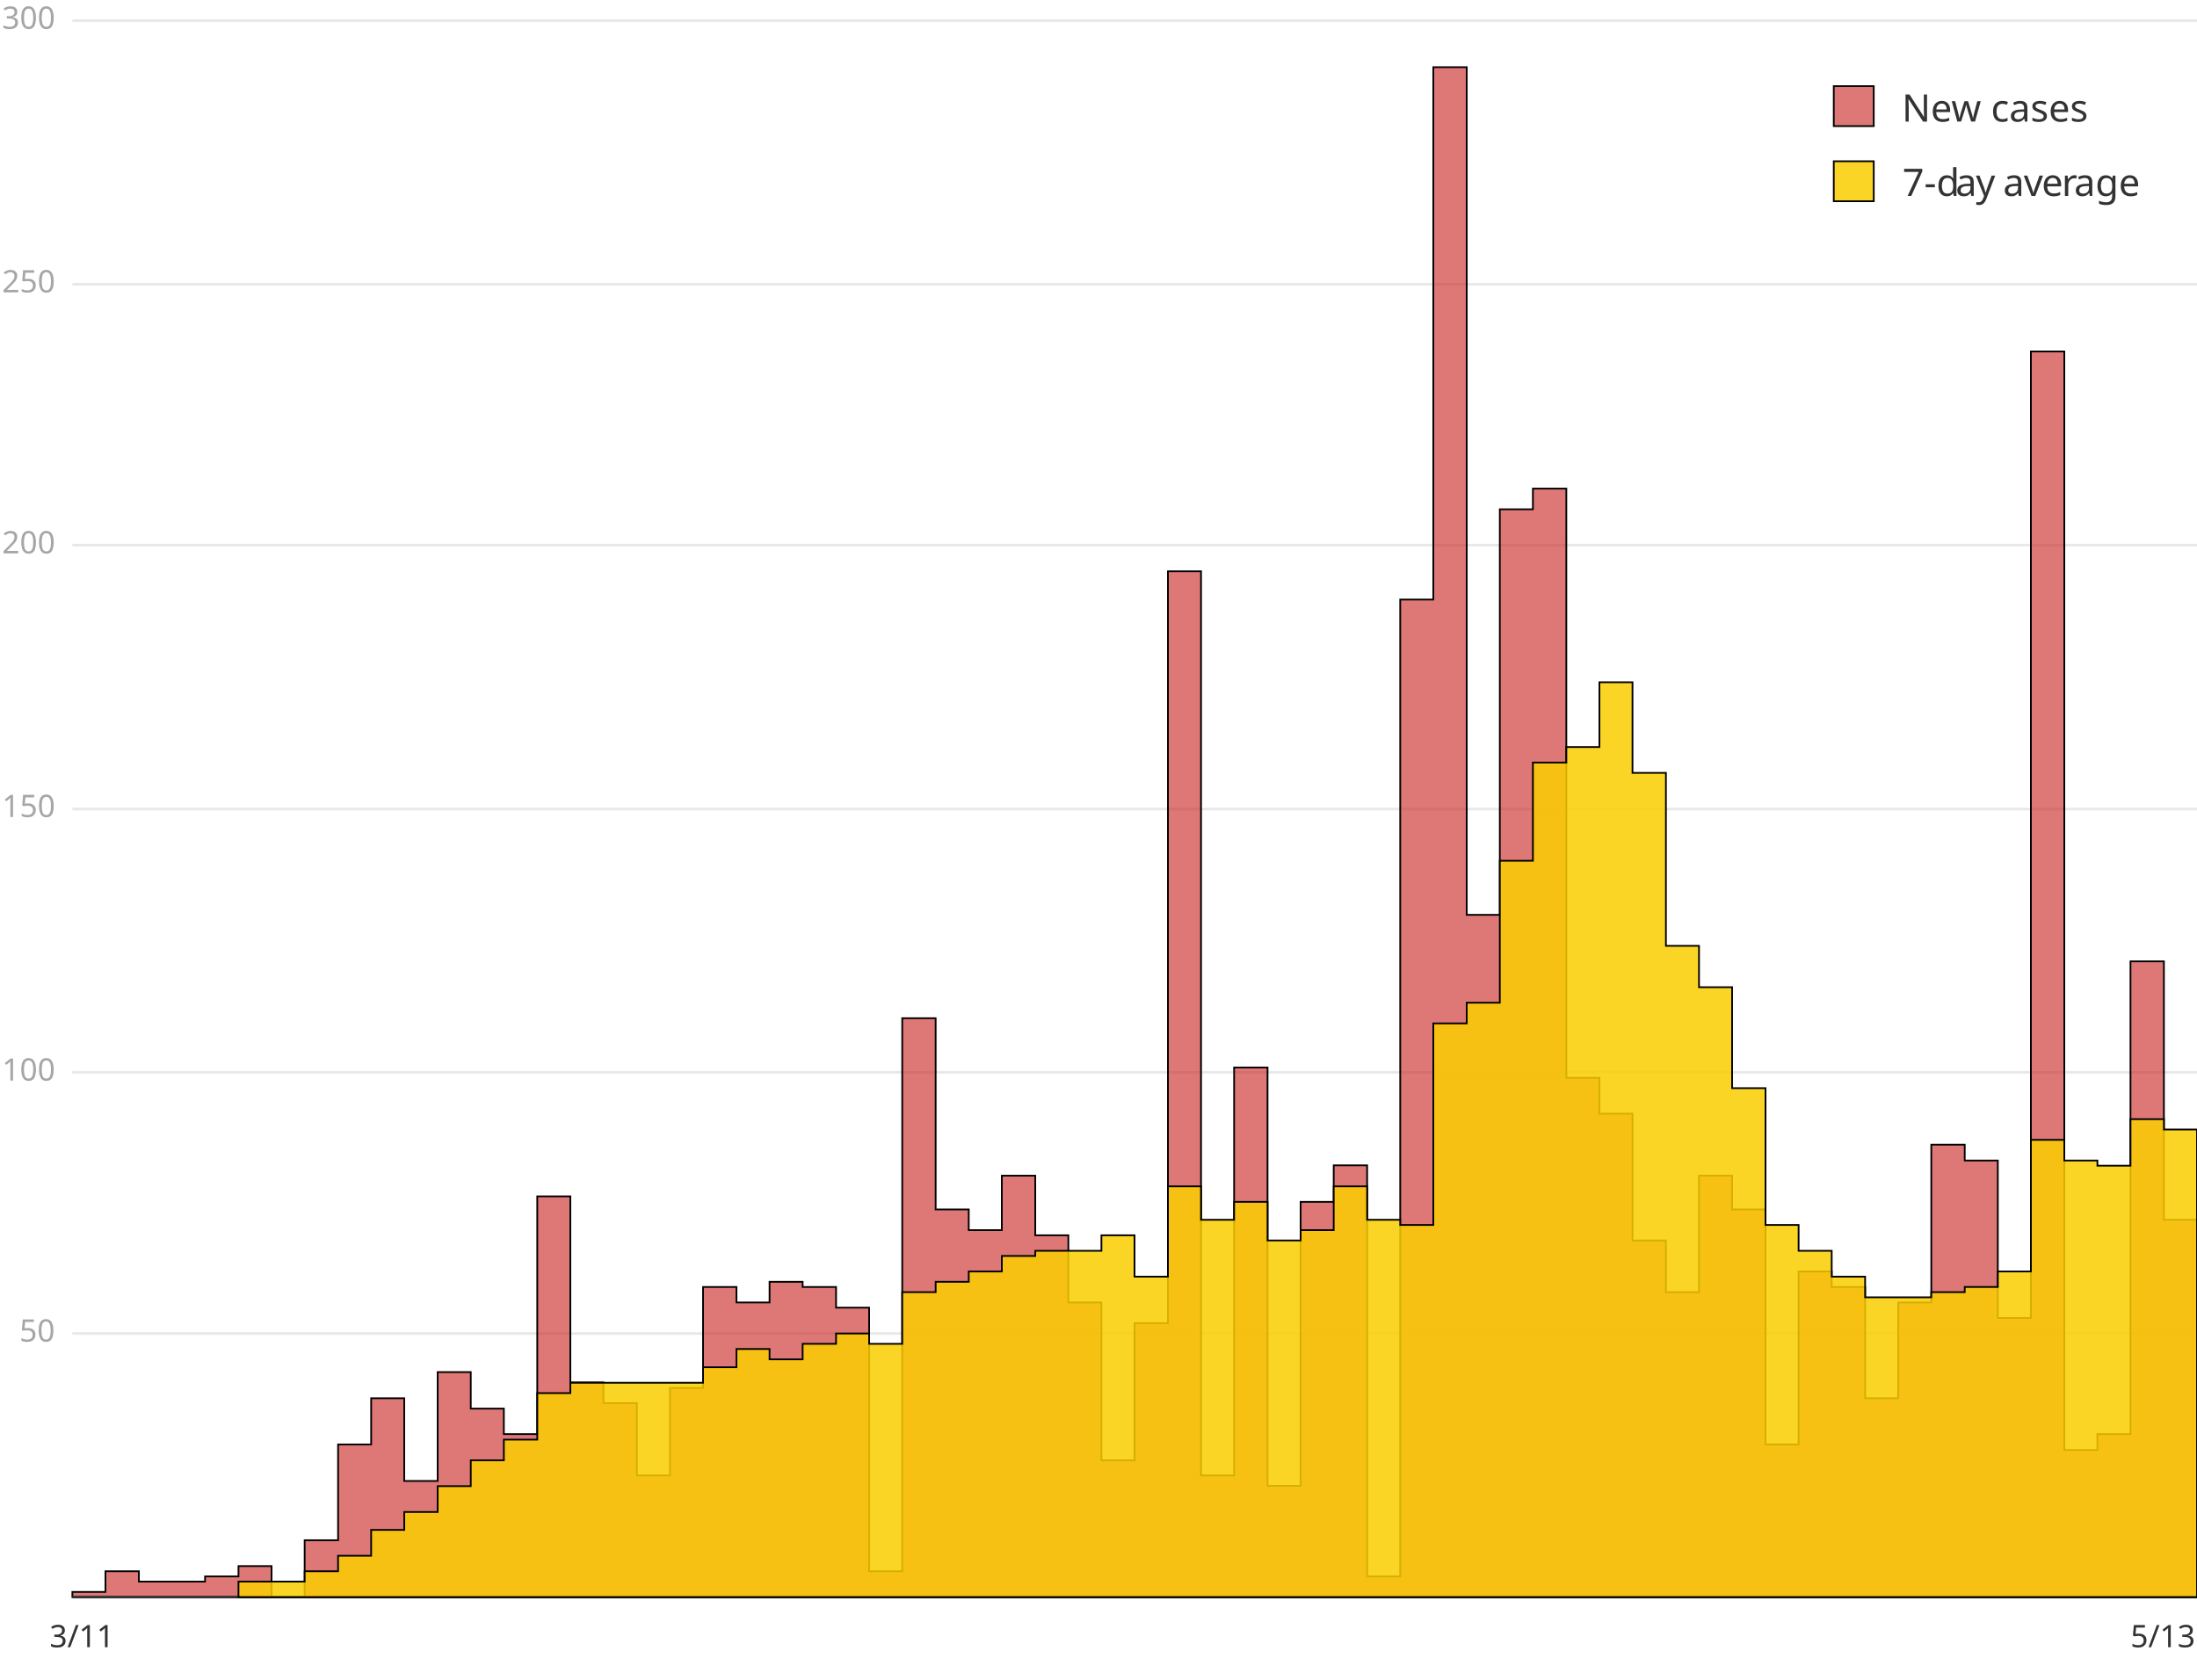
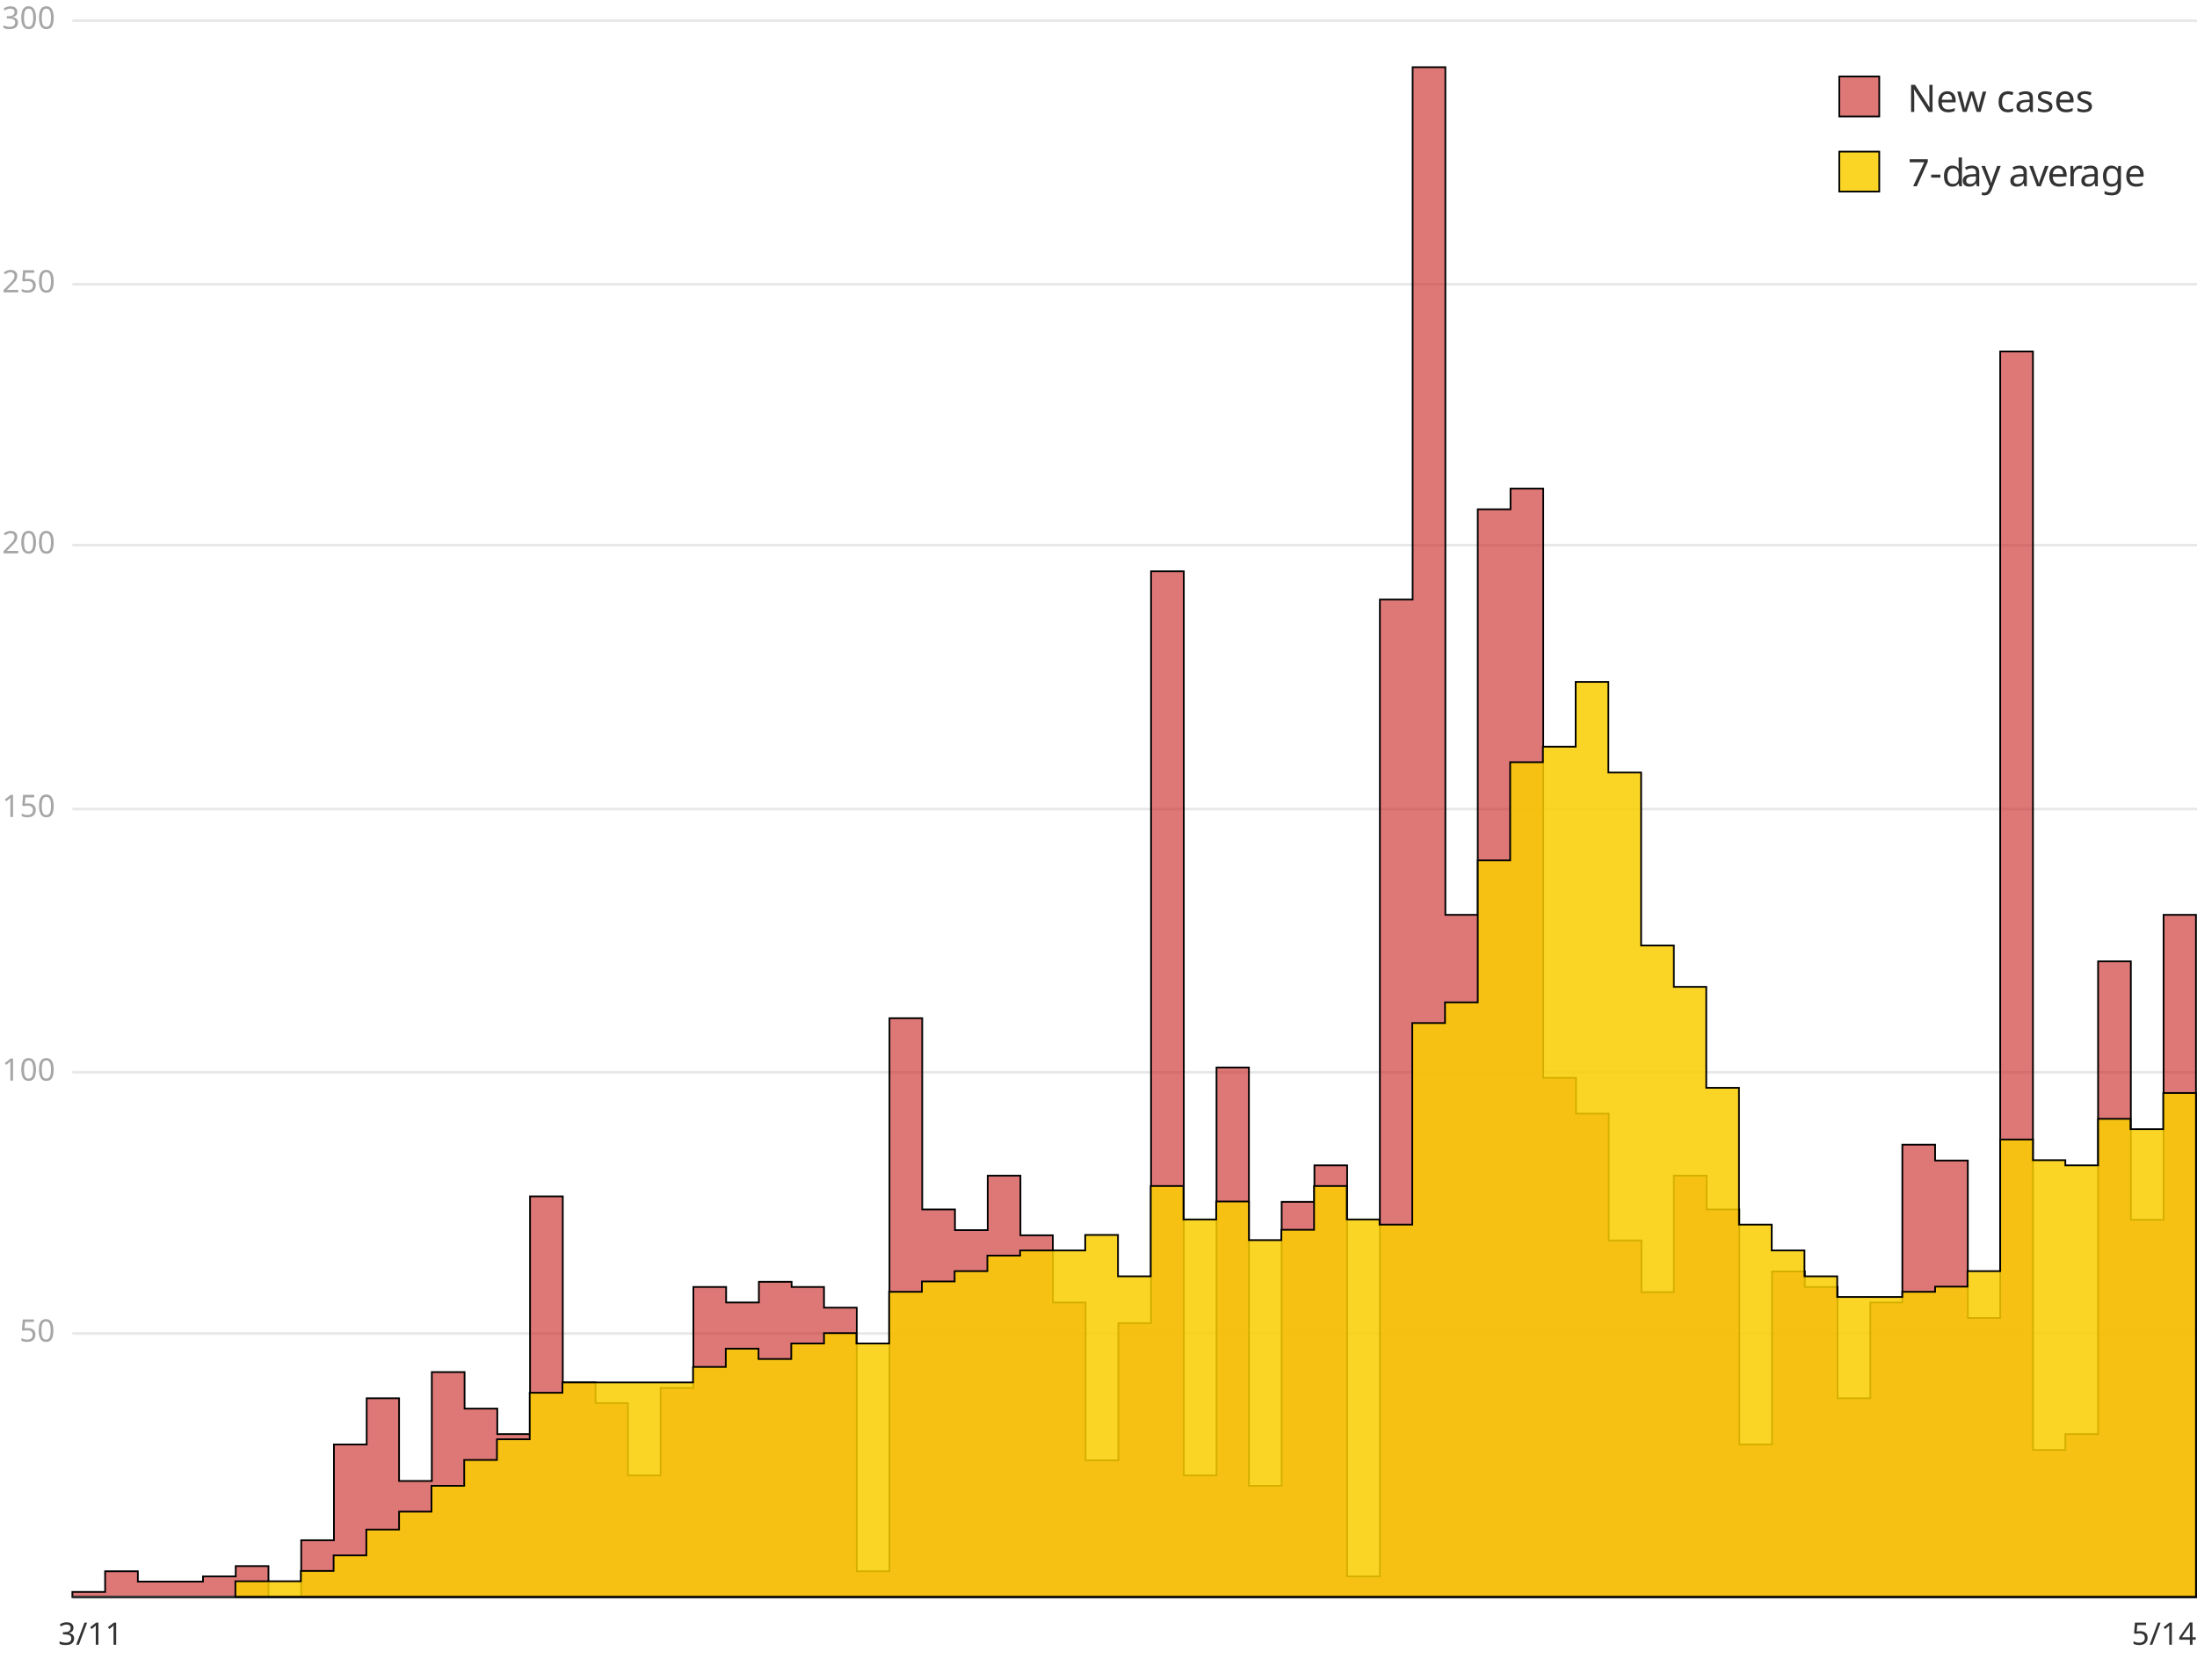
<svg xmlns="http://www.w3.org/2000/svg" xmlns:xlink="http://www.w3.org/1999/xlink" version="1.1" id="Layer_1" x="0px" y="0px" viewBox="0 0 637.5 487.5" style="enable-background:new 0 0 637.5 487.5;" xml:space="preserve">
  <style type="text/css">
	.st0{clip-path:url(#SVGID_2_);enable-background:new    ;}
	.st1{clip-path:url(#SVGID_4_);fill:none;stroke:#E8E8E8;stroke-width:0.75;stroke-miterlimit:10;}
	.st2{clip-path:url(#SVGID_4_);fill:#C71E1D;}
	.st3{clip-path:url(#SVGID_4_);}
	.st4{fill:#C71E1D;fill-opacity:0.6;stroke:#000000;stroke-width:0.5;stroke-miterlimit:10;}
	.st5{clip-path:url(#SVGID_4_);fill:none;stroke:#333333;stroke-width:0.75;stroke-miterlimit:10;}
	.st6{fill:#A6A6A6;}
	.st7{font-family:'Roboto-Regular';}
	.st8{font-size:9px;}
	.st9{fill:#FACE00;fill-opacity:0.85;stroke:#000000;stroke-width:0.5;stroke-miterlimit:10;}
	.st10{fill:#333333;}
	.st11{font-size:11px;}
</style>
  <g>
    <defs>
      <rect id="SVGID_1_" width="637.5" height="487.5" />
    </defs>
    <clipPath id="SVGID_2_">
      <use xlink:href="#SVGID_1_" style="overflow:visible;" />
    </clipPath>
    <g class="st0">
      <g>
        <defs>
          <rect id="SVGID_3_" width="637.5" height="487.5" />
        </defs>
        <clipPath id="SVGID_4_">
          <use xlink:href="#SVGID_3_" style="overflow:visible;" />
        </clipPath>
        <line class="st1" x1="21" y1="6" x2="637.5" y2="6" />
        <line class="st1" x1="21" y1="82.5" x2="637.5" y2="82.5" />
        <line class="st1" x1="21" y1="158.2" x2="637.5" y2="158.2" />
        <line class="st1" x1="21" y1="234.8" x2="637.5" y2="234.8" />
        <line class="st1" x1="21" y1="311.2" x2="637.5" y2="311.2" />
        <line class="st1" x1="21" y1="387" x2="637.5" y2="387" />
-         <path class="st2" d="M78.8,463.5h9.6H78.8z" />
+         <path class="st2" d="M77.9,463.5h9.5H77.9z" />
        <g class="st3">
-           <polygon class="st4" points="69.2,457.5 59.5,457.5 59.5,459 49.9,459 49.9,459 40.3,459 40.3,456 30.6,456 30.6,462 21,462       21,463.5 30.6,463.5 30.6,463.5 40.3,463.5 40.3,463.5 49.9,463.5 49.9,463.5 59.5,463.5 59.5,463.5 69.2,463.5 69.2,463.5       78.8,463.5 78.8,454.5 69.2,454.5     " />
-           <polygon class="st4" points="627.9,354 627.9,279 618.2,279 618.2,416.2 608.6,416.2 608.6,420.8 599,420.8 599,102 589.3,102       589.3,382.5 579.7,382.5 579.7,336.8 570.1,336.8 570.1,332.2 560.4,332.2 560.4,378 550.8,378 550.8,405.8 541.2,405.8       541.2,373.5 531.5,373.5 531.5,369 521.9,369 521.9,419.2 512.3,419.2 512.3,351 502.6,351 502.6,341.2 493,341.2 493,375       483.4,375 483.4,360 473.7,360 473.7,323.2 464.1,323.2 464.1,312.8 454.5,312.8 454.5,141.8 444.8,141.8 444.8,147.8       435.2,147.8 435.2,265.5 425.6,265.5 425.6,19.5 415.9,19.5 415.9,174 406.3,174 406.3,457.5 396.7,457.5 396.7,338.2       387,338.2 387,348.8 377.4,348.8 377.4,431.2 367.8,431.2 367.8,309.8 358.1,309.8 358.1,428.2 348.5,428.2 348.5,165.8       338.9,165.8 338.9,384 329.2,384 329.2,423.8 319.6,423.8 319.6,378 310,378 310,358.5 300.4,358.5 300.4,341.2 290.7,341.2       290.7,357 281.1,357 281.1,351 271.5,351 271.5,295.5 261.8,295.5 261.8,456 252.2,456 252.2,379.5 242.6,379.5 242.6,373.5       232.9,373.5 232.9,372 223.3,372 223.3,378 213.7,378 213.7,373.5 204,373.5 204,402.8 194.4,402.8 194.4,428.2 184.8,428.2       184.8,407.2 175.1,407.2 175.1,401.2 165.5,401.2 165.5,347.2 155.9,347.2 155.9,416.2 146.2,416.2 146.2,408.8 136.6,408.8       136.6,398.2 127,398.2 127,429.8 117.3,429.8 117.3,405.8 107.7,405.8 107.7,419.2 98.1,419.2 98.1,447 88.4,447 88.4,463.5       98.1,463.5 98.1,463.5 107.7,463.5 107.7,463.5 117.3,463.5 117.3,463.5 127,463.5 127,463.5 136.6,463.5 136.6,463.5       146.2,463.5 146.2,463.5 155.9,463.5 155.9,463.5 165.5,463.5 165.5,463.5 175.1,463.5 175.1,463.5 184.8,463.5 184.8,463.5       194.4,463.5 194.4,463.5 204,463.5 204,463.5 213.7,463.5 213.7,463.5 223.3,463.5 223.3,463.5 232.9,463.5 232.9,463.5       242.6,463.5 242.6,463.5 252.2,463.5 252.2,463.5 261.8,463.5 261.8,463.5 271.5,463.5 271.5,463.5 281.1,463.5 281.1,463.5       290.7,463.5 290.7,463.5 300.4,463.5 300.4,463.5 310,463.5 310,463.5 319.6,463.5 319.6,463.5 329.2,463.5 329.3,463.5       338.9,463.5 338.9,463.5 348.5,463.5 348.5,463.5 358.1,463.5 358.1,463.5 367.8,463.5 367.8,463.5 377.4,463.5 377.4,463.5       387,463.5 387,463.5 396.7,463.5 396.7,463.5 406.3,463.5 406.3,463.5 415.9,463.5 415.9,463.5 425.6,463.5 425.6,463.5       435.2,463.5 435.2,463.5 444.8,463.5 444.8,463.5 454.5,463.5 454.5,463.5 464.1,463.5 464.1,463.5 473.7,463.5 473.7,463.5       483.4,463.5 483.4,463.5 493,463.5 493,463.5 502.6,463.5 502.6,463.5 512.3,463.5 512.3,463.5 521.9,463.5 521.9,463.5       531.5,463.5 531.5,463.5 541.2,463.5 541.2,463.5 550.8,463.5 550.8,463.5 560.4,463.5 560.4,463.5 570.1,463.5 570.1,463.5       579.7,463.5 579.7,463.5 589.3,463.5 589.3,463.5 599,463.5 599,463.5 608.6,463.5 608.6,463.5 618.2,463.5 618.2,463.5       627.9,463.5 627.9,463.5 637.5,463.5 637.5,354     " />
+           <polygon class="st4" points="68.4,457.5 58.9,457.5 58.9,459 49.5,459 40,459 40,456 30.5,456 30.5,462 21,462 21,463.5       30.5,463.5 30.5,463.5 40,463.5 49.5,463.5 58.9,463.5 68.4,463.5 77.9,463.5 77.9,454.5 68.4,454.5     " />
+           <polygon class="st4" points="627.8,265.5 627.8,354 618.3,354 618.3,279 608.8,279 608.8,416.2 599.3,416.2 599.3,420.8       589.9,420.8 589.9,102 580.4,102 580.4,382.5 571,382.5 571,336.8 561.5,336.8 561.5,332.2 552,332.2 552,378 542.7,378       542.7,405.8 533.2,405.8 533.2,373.5 523.7,373.5 523.7,369 514.2,369 514.2,419.2 504.7,419.2 504.7,351 495.2,351       495.2,341.2 485.7,341.2 485.7,375 476.3,375 476.3,360 466.8,360 466.8,323.2 457.3,323.2 457.3,312.8 447.8,312.8       447.8,141.8 438.3,141.8 438.3,147.8 428.8,147.8 428.8,265.5 419.4,265.5 419.4,19.5 409.9,19.5 409.9,174 400.4,174       400.4,457.5 390.9,457.5 390.9,338.2 381.4,338.2 381.4,348.8 371.9,348.8 371.9,431.2 362.4,431.2 362.4,309.8 353,309.8       353,428.2 343.5,428.2 343.5,165.8 334,165.8 334,384 324.5,384 324.5,423.8 315,423.8 315,378 305.5,378 305.5,358.5       296.1,358.5 296.1,341.2 286.6,341.2 286.6,357 277.1,357 277.1,351 267.6,351 267.6,295.5 258.1,295.5 258.1,456 248.6,456       248.6,379.5 239.1,379.5 239.1,373.5 229.7,373.5 229.7,372 220.2,372 220.2,378 210.7,378 210.7,373.5 201.2,373.5       201.2,402.8 191.7,402.8 191.7,428.2 182.2,428.2 182.2,407.2 172.8,407.2 172.8,401.2 163.3,401.2 163.3,347.2 153.8,347.2       153.8,416.2 144.3,416.2 144.3,408.8 134.8,408.8 134.8,398.2 125.3,398.2 125.3,429.8 115.8,429.8 115.8,405.8 106.4,405.8       106.4,419.2 96.9,419.2 96.9,447 87.4,447 87.4,463.5 96.9,463.5 106.4,463.5 115.8,463.5 115.8,463.5 125.3,463.5 125.3,463.5       134.8,463.5 134.8,463.5 144.3,463.5 144.3,463.5 153.8,463.5 153.8,463.5 163.3,463.5 163.3,463.5 172.8,463.5 172.8,463.5       182.2,463.5 182.2,463.5 191.7,463.5 191.7,463.5 201.2,463.5 201.2,463.5 210.7,463.5 220.2,463.5 229.7,463.5 239.1,463.5       248.6,463.5 258.1,463.5 267.6,463.5 277.1,463.5 286.6,463.5 296.1,463.5 296.1,463.5 305.5,463.5 305.5,463.5 315,463.5       315,463.5 324.5,463.5 324.5,463.5 334,463.5 334,463.5 343.5,463.5 343.5,463.5 353,463.5 353,463.5 362.4,463.5 362.4,463.5       371.9,463.5 371.9,463.5 381.4,463.5 390.9,463.5 400.4,463.5 409.9,463.5 419.4,463.5 428.8,463.5 428.8,463.5 438.3,463.5       447.8,463.5 447.8,463.5 457.3,463.5 466.8,463.5 466.8,463.5 476.3,463.5 485.7,463.5 485.7,463.5 495.2,463.5 495.2,463.5       504.7,463.5 504.7,463.5 514.2,463.5 514.2,463.5 523.7,463.5 523.7,463.5 533.2,463.5 533.2,463.5 542.7,463.5 542.7,463.5       552,463.5 552.1,463.5 561.5,463.5 561.5,463.5 570.9,463.5 571,463.5 580.4,463.5 580.4,463.5 589.9,463.5 599.3,463.5       599.4,463.5 608.8,463.5 608.8,463.5 618.3,463.5 627.8,463.5 637.2,463.5 637.2,265.5     " />
        </g>
        <line class="st5" x1="21" y1="463.5" x2="637.5" y2="463.5" />
        <g class="st3">
          <text transform="matrix(1 0 0 1 5.6426 389.3496)" class="st6 st7 st8">50</text>
        </g>
        <g class="st3">
          <text transform="matrix(1 0 0 1 0.5889 313.5996)" class="st6 st7 st8">100</text>
        </g>
        <g class="st3">
          <text transform="matrix(1 0 0 1 0.5889 237.0996)" class="st6 st7 st8">150</text>
        </g>
        <g class="st3">
          <text transform="matrix(1 0 0 1 0.5889 160.5996)" class="st6 st7 st8">200</text>
        </g>
        <g class="st3">
          <text transform="matrix(1 0 0 1 0.5889 84.8496)" class="st6 st7 st8">250</text>
        </g>
        <g class="st3">
          <text transform="matrix(1 0 0 1 0.5889 8.3496)" class="st6 st7 st8">300</text>
        </g>
      </g>
    </g>
  </g>
-   <polygon class="st9" points="627.9,327.8 627.9,324.8 618.2,324.8 618.2,338.3 608.6,338.3 608.6,336.8 599,336.8 599,330.8   589.3,330.8 589.3,369 579.7,369 579.7,373.5 570.1,373.5 570.1,375 560.4,375 560.4,376.5 550.8,376.5 550.8,376.5 541.2,376.5   541.2,370.5 531.5,370.5 531.5,363 521.9,363 521.9,355.5 512.3,355.5 512.3,315.8 502.6,315.8 502.6,286.5 493,286.5 493,274.5   483.4,274.5 483.4,224.3 473.7,224.3 473.7,198 464.1,198 464.1,216.8 454.5,216.8 454.5,221.3 444.8,221.3 444.8,249.8   435.2,249.8 435.2,291 425.6,291 425.6,297 415.9,297 415.9,355.5 406.3,355.5 406.3,354 396.7,354 396.7,344.3 387,344.3 387,357   377.4,357 377.4,360 367.8,360 367.8,348.8 358.1,348.8 358.1,354 348.5,354 348.5,344.3 338.9,344.3 338.9,370.5 329.2,370.5   329.2,358.5 319.6,358.5 319.6,363 310,363 310,363 300.4,363 300.4,364.5 290.7,364.5 290.7,369 281.1,369 281.1,372 271.5,372   271.5,375 261.8,375 261.8,390 252.2,390 252.2,387 242.6,387 242.6,390 232.9,390 232.9,394.5 223.3,394.5 223.3,391.5   213.7,391.5 213.7,396.8 204,396.8 204,401.3 194.4,401.3 194.4,401.3 184.8,401.3 184.8,401.3 175.1,401.3 175.1,401.3   165.5,401.3 165.5,404.3 155.9,404.3 155.9,417.8 146.2,417.8 146.2,423.8 136.6,423.8 136.6,431.3 127,431.3 127,438.8   117.3,438.8 117.3,444 107.7,444 107.7,451.5 98.1,451.5 98.1,456 88.4,456 88.4,459 78.8,459 78.8,459 69.2,459 69.2,463.5   78.8,463.5 78.8,463.5 88.4,463.5 88.4,463.5 98.1,463.5 98.1,463.5 107.7,463.5 107.7,463.5 117.3,463.5 117.3,463.5 127,463.5   127,463.5 136.6,463.5 136.6,463.5 146.2,463.5 146.2,463.5 155.9,463.5 155.9,463.5 165.5,463.5 165.5,463.5 175.1,463.5   175.1,463.5 184.8,463.5 184.8,463.5 194.4,463.5 194.4,463.5 204,463.5 204,463.5 213.7,463.5 213.7,463.5 223.3,463.5   223.3,463.5 232.9,463.5 232.9,463.5 242.6,463.5 242.6,463.5 252.2,463.5 252.2,463.5 261.8,463.5 261.8,463.5 271.5,463.5   271.5,463.5 281.1,463.5 281.1,463.5 290.7,463.5 290.7,463.5 300.4,463.5 300.4,463.5 310,463.5 310,463.5 319.6,463.5   319.6,463.5 329.2,463.5 329.2,463.5 338.9,463.5 338.9,463.5 348.5,463.5 348.5,463.5 358.1,463.5 358.1,463.5 367.8,463.5   367.8,463.5 377.4,463.5 377.4,463.5 387,463.5 387,463.5 396.7,463.5 396.7,463.5 406.3,463.5 406.3,463.5 415.9,463.5   415.9,463.5 425.6,463.5 425.6,463.5 435.2,463.5 435.2,463.5 444.8,463.5 444.8,463.5 454.5,463.5 454.5,463.5 464.1,463.5   464.1,463.5 473.7,463.5 473.7,463.5 483.4,463.5 483.4,463.5 493,463.5 493,463.5 502.6,463.5 502.6,463.5 512.3,463.5   512.3,463.5 521.9,463.5 521.9,463.5 531.5,463.5 531.5,463.5 541.2,463.5 541.2,463.5 550.8,463.5 550.8,463.5 560.4,463.5   560.4,463.5 570.1,463.5 570.1,463.5 579.7,463.5 579.7,463.5 589.3,463.5 589.3,463.5 599,463.5 599,463.5 608.6,463.5   608.6,463.5 618.2,463.5 618.2,463.5 627.9,463.5 627.9,463.5 637.5,463.5 637.5,327.8 " />
+   <polygon class="st9" points="627.7,317.2 627.7,327.7 618.2,327.7 618.2,324.7 608.8,324.7 608.8,338.2 599.3,338.2 599.3,336.7   589.9,336.7 589.9,330.7 580.4,330.7 580.4,368.9 570.9,368.9 570.9,373.4 561.5,373.4 561.5,374.9 552,374.9 552,376.4   542.6,376.4 542.6,376.4 533.1,376.4 533.1,370.4 523.6,370.4 523.6,362.9 514.1,362.9 514.1,355.4 504.6,355.4 504.6,315.7   495.1,315.7 495.1,286.4 485.7,286.4 485.7,274.4 476.2,274.4 476.2,224.2 466.7,224.2 466.7,197.9 457.2,197.9 457.2,216.7   447.7,216.7 447.7,221.2 438.2,221.2 438.2,249.7 428.8,249.7 428.8,290.9 419.3,290.9 419.3,296.9 409.8,296.9 409.8,355.4   400.3,355.4 400.3,353.9 390.8,353.9 390.8,344.2 381.3,344.2 381.3,356.9 371.8,356.9 371.8,359.9 362.4,359.9 362.4,348.7   352.9,348.7 352.9,353.9 343.4,353.9 343.4,344.2 333.9,344.2 333.9,370.4 324.4,370.4 324.4,358.4 314.9,358.4 314.9,362.9   305.5,362.9 305.5,362.9 296,362.9 296,364.4 286.5,364.4 286.5,368.9 277,368.9 277,371.9 267.5,371.9 267.5,374.9 258,374.9   258,389.9 248.5,389.9 248.5,386.9 239.1,386.9 239.1,389.9 229.6,389.9 229.6,394.4 220.1,394.4 220.1,391.4 210.6,391.4   210.6,396.7 201.1,396.7 201.1,401.2 191.6,401.2 191.6,401.2 182.2,401.2 182.2,401.2 172.7,401.2 172.7,401.2 163.2,401.2   163.2,404.2 153.7,404.2 153.7,417.7 144.2,417.7 144.2,423.7 134.7,423.7 134.7,431.2 125.2,431.2 125.2,438.7 115.8,438.7   115.8,443.9 106.3,443.9 106.3,451.4 96.8,451.4 96.8,455.9 87.3,455.9 87.3,458.9 77.8,458.9 68.3,458.9 68.3,463.4 77.8,463.4   87.3,463.4 96.8,463.4 106.3,463.4 115.8,463.4 115.8,463.4 125.2,463.4 125.2,463.4 134.7,463.4 134.7,463.4 144.2,463.4   144.2,463.4 153.7,463.4 153.7,463.4 163.2,463.4 163.2,463.4 172.7,463.4 172.7,463.4 182.2,463.4 182.2,463.4 191.6,463.4   191.6,463.4 201.1,463.4 201.1,463.4 210.6,463.4 220.1,463.4 229.6,463.4 239.1,463.4 248.5,463.4 258,463.4 267.5,463.4   277,463.4 286.5,463.4 296,463.4 296,463.4 305.5,463.4 305.5,463.4 314.9,463.4 314.9,463.4 324.4,463.4 324.4,463.4 333.9,463.4   333.9,463.4 343.4,463.4 343.4,463.4 352.9,463.4 352.9,463.4 362.4,463.4 362.4,463.4 371.8,463.4 371.8,463.4 381.3,463.4   390.8,463.4 400.3,463.4 409.8,463.4 419.3,463.4 428.8,463.4 428.8,463.4 438.2,463.4 447.7,463.4 447.7,463.4 457.2,463.4   466.7,463.4 466.7,463.4 476.2,463.4 485.7,463.4 485.7,463.4 495.1,463.4 495.1,463.4 504.6,463.4 504.6,463.4 514.1,463.4   514.1,463.4 523.6,463.4 523.6,463.4 533.1,463.4 533.1,463.4 542.6,463.4 542.6,463.4 552,463.4 552.1,463.4 561.5,463.4   561.5,463.4 570.9,463.4 570.9,463.4 580.4,463.4 580.4,463.4 589.9,463.4 599.3,463.4 599.3,463.4 608.8,463.4 608.8,463.4   618.2,463.4 627.7,463.4 637.2,463.4 637.2,317.2 " />
  <g>
-     <text transform="matrix(1 0 0 1 551.8667 35.2852)" class="st10 st7 st11">New cases</text>
+     <text transform="matrix(1 0 0 1 553.4692 32.4828)" class="st10 st7 st11">New cases</text>
  </g>
-   <text transform="matrix(1 0 0 1 552.0333 56.8604)" class="st10 st7 st11">7-d</text>
-   <text transform="matrix(1 0 0 1 567.4332 56.8604)" class="st10 st7 st11">a</text>
-   <text transform="matrix(1 0 0 1 573.3333 56.8604)" class="st10 st7 st11">y </text>
-   <text transform="matrix(1 0 0 1 581.2332 56.8604)" class="st10 st7 st11">a</text>
-   <text transform="matrix(1 0 0 1 587.2332 56.8604)" class="st10 st7 st11">v</text>
-   <text transform="matrix(1 0 0 1 592.4332 56.8604)" class="st10 st7 st11">e</text>
-   <text transform="matrix(1 0 0 1 598.2332 56.8604)" class="st10 st7 st11">r</text>
-   <text transform="matrix(1 0 0 1 601.8333 56.8604)" class="st10 st7 st11">age</text>
-   <rect x="532.1" y="25" class="st4" width="11.6" height="11.6" />
-   <rect x="532.1" y="46.8" class="st9" width="11.6" height="11.6" />
+   <text transform="matrix(1 0 0 1 553.6358 54.058)" class="st10 st7 st11">7-d</text>
+   <text transform="matrix(1 0 0 1 569.0357 54.058)" class="st10 st7 st11">a</text>
+   <text transform="matrix(1 0 0 1 574.9358 54.058)" class="st10 st7 st11">y </text>
+   <text transform="matrix(1 0 0 1 582.8357 54.058)" class="st10 st7 st11">a</text>
+   <text transform="matrix(1 0 0 1 588.8357 54.058)" class="st10 st7 st11">v</text>
+   <text transform="matrix(1 0 0 1 594.0357 54.058)" class="st10 st7 st11">e</text>
+   <text transform="matrix(1 0 0 1 599.8357 54.058)" class="st10 st7 st11">r</text>
+   <text transform="matrix(1 0 0 1 603.4358 54.058)" class="st10 st7 st11">age</text>
+   <rect x="533.7" y="22.2" class="st4" width="11.6" height="11.6" />
+   <rect x="533.7" y="44" class="st9" width="11.6" height="11.6" />
  <g>
-     <text transform="matrix(1 0 0 1 618.1982 478.0409)" class="st10 st7 st8">5/13</text>
+     <text transform="matrix(1 0 0 1 618.5229 477.3184)" class="st10 st7 st8">5/14</text>
  </g>
  <g>
-     <text transform="matrix(1 0 0 1 14.3872 478.0407)" class="st10 st7 st8">3/11</text>
+     <text transform="matrix(1 0 0 1 16.8744 477.3185)" class="st10 st7 st8">3/11</text>
  </g>
</svg>
